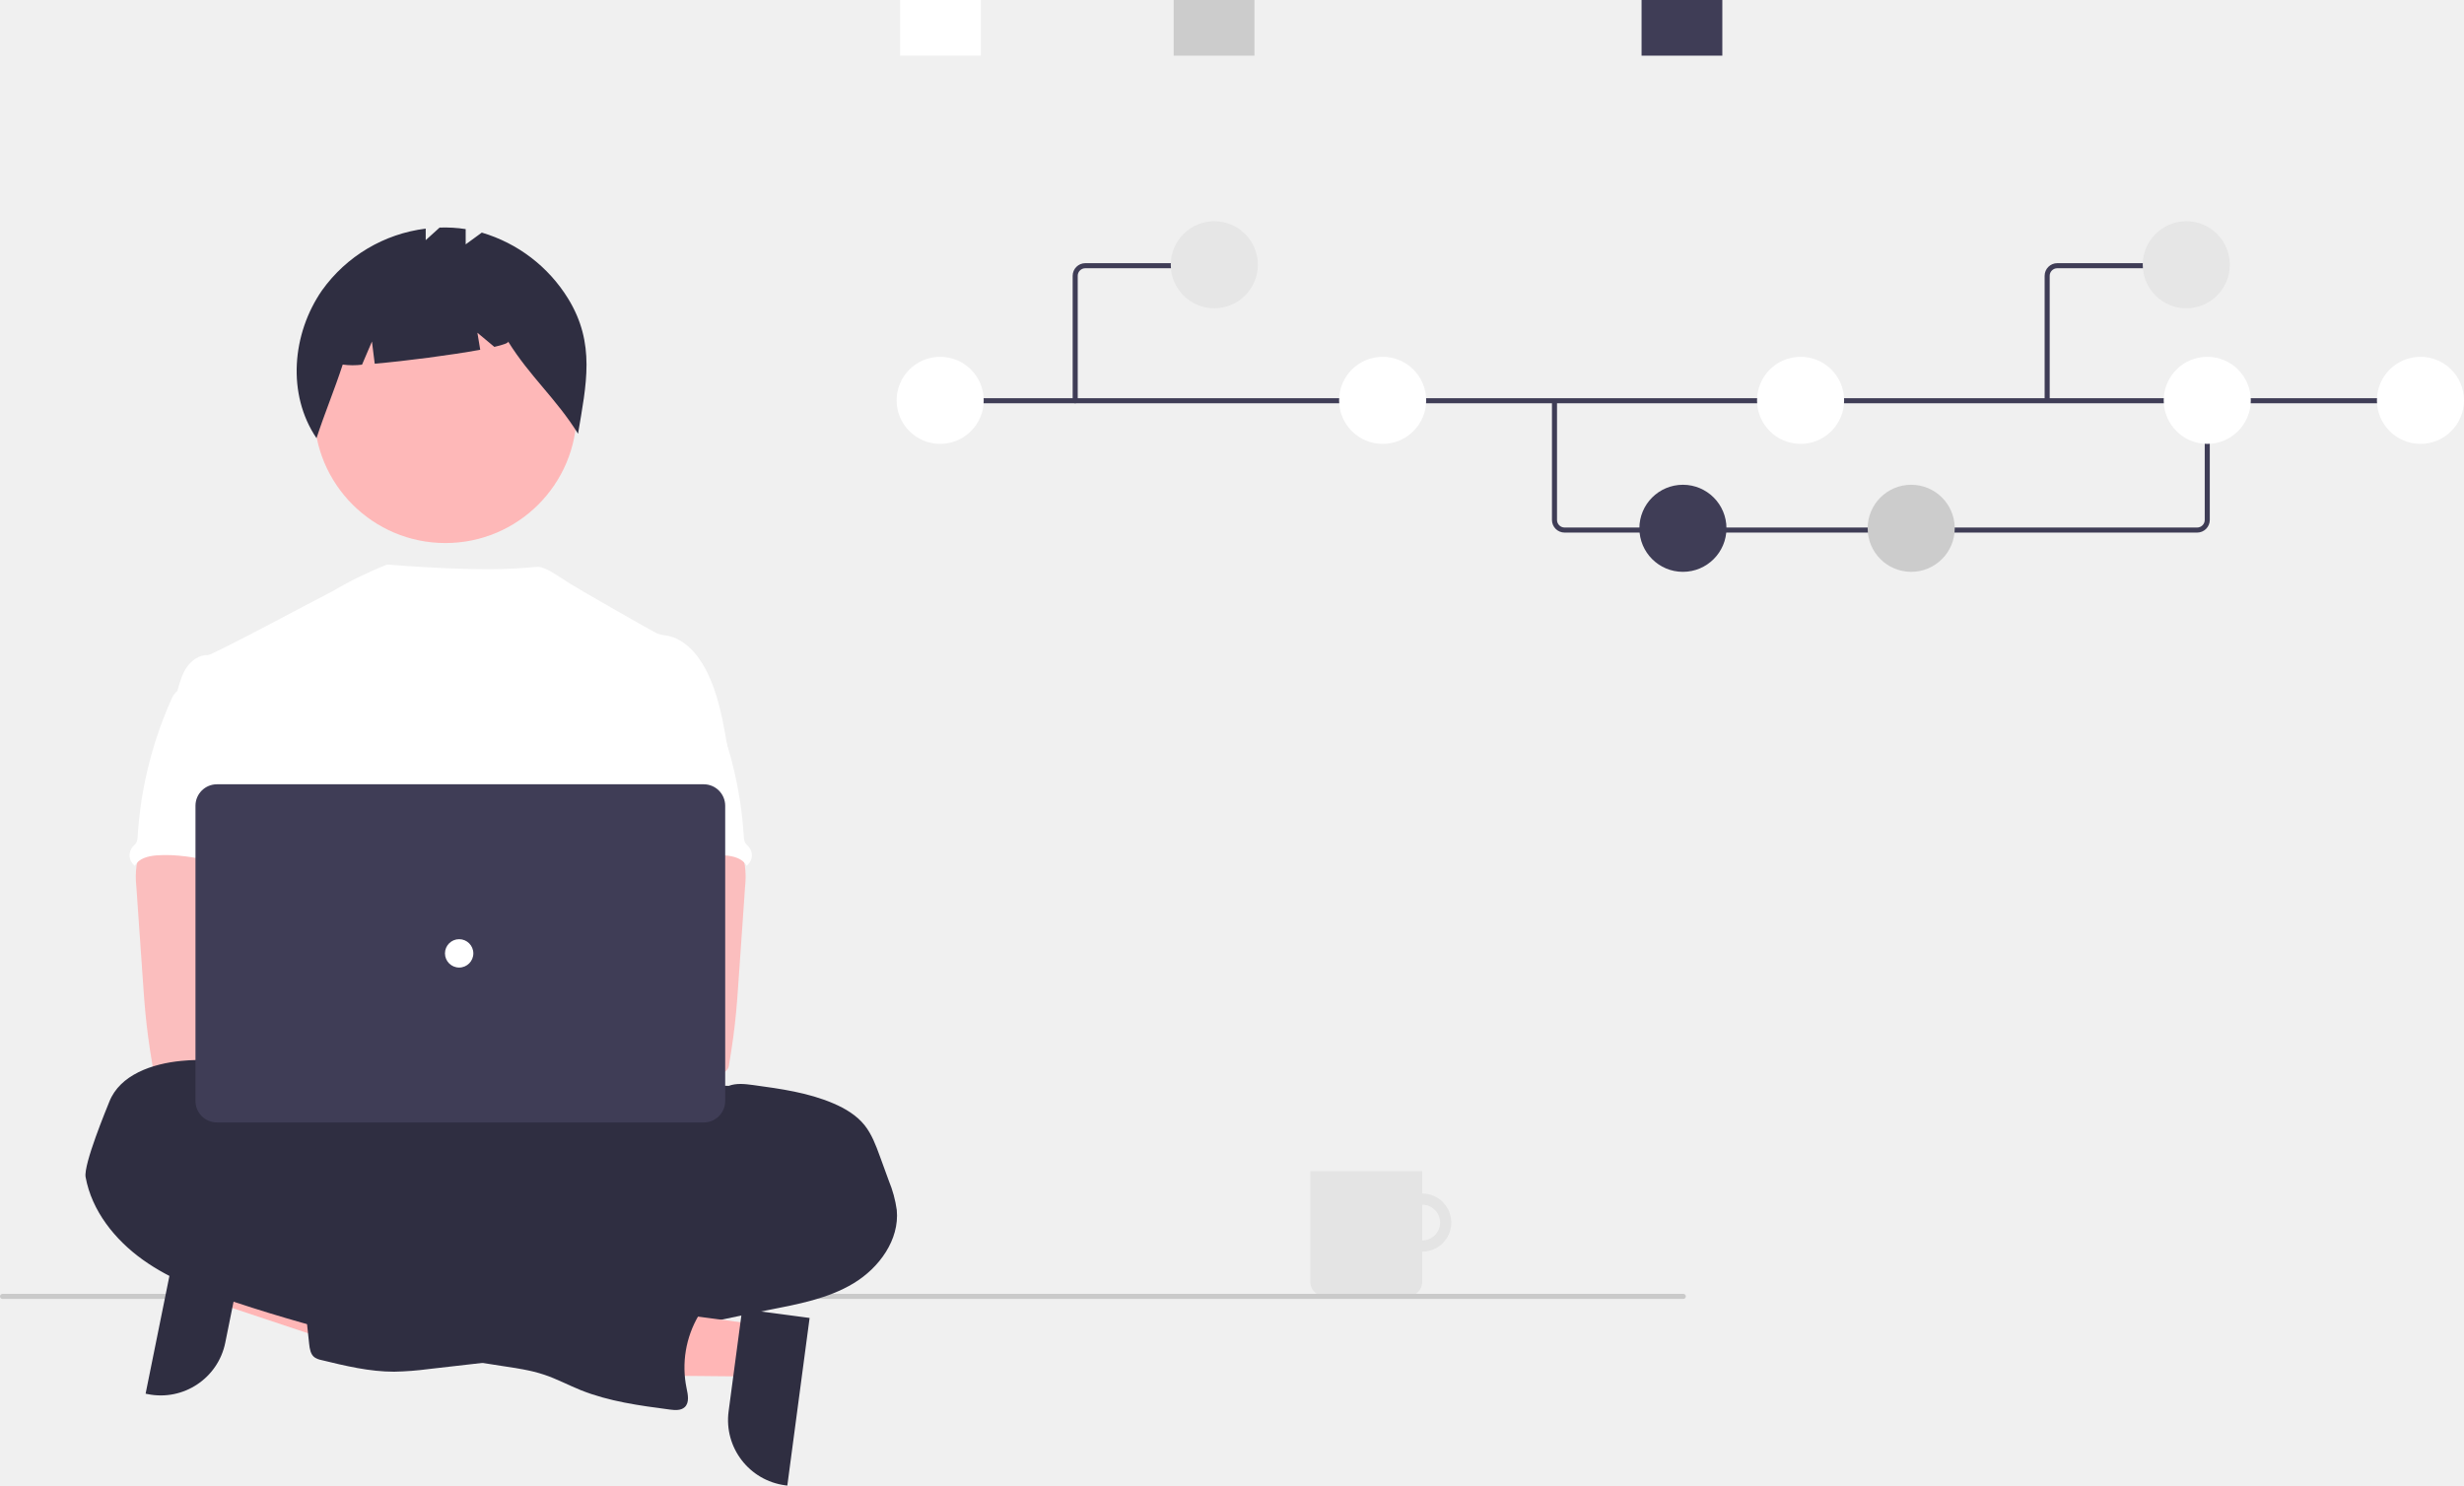
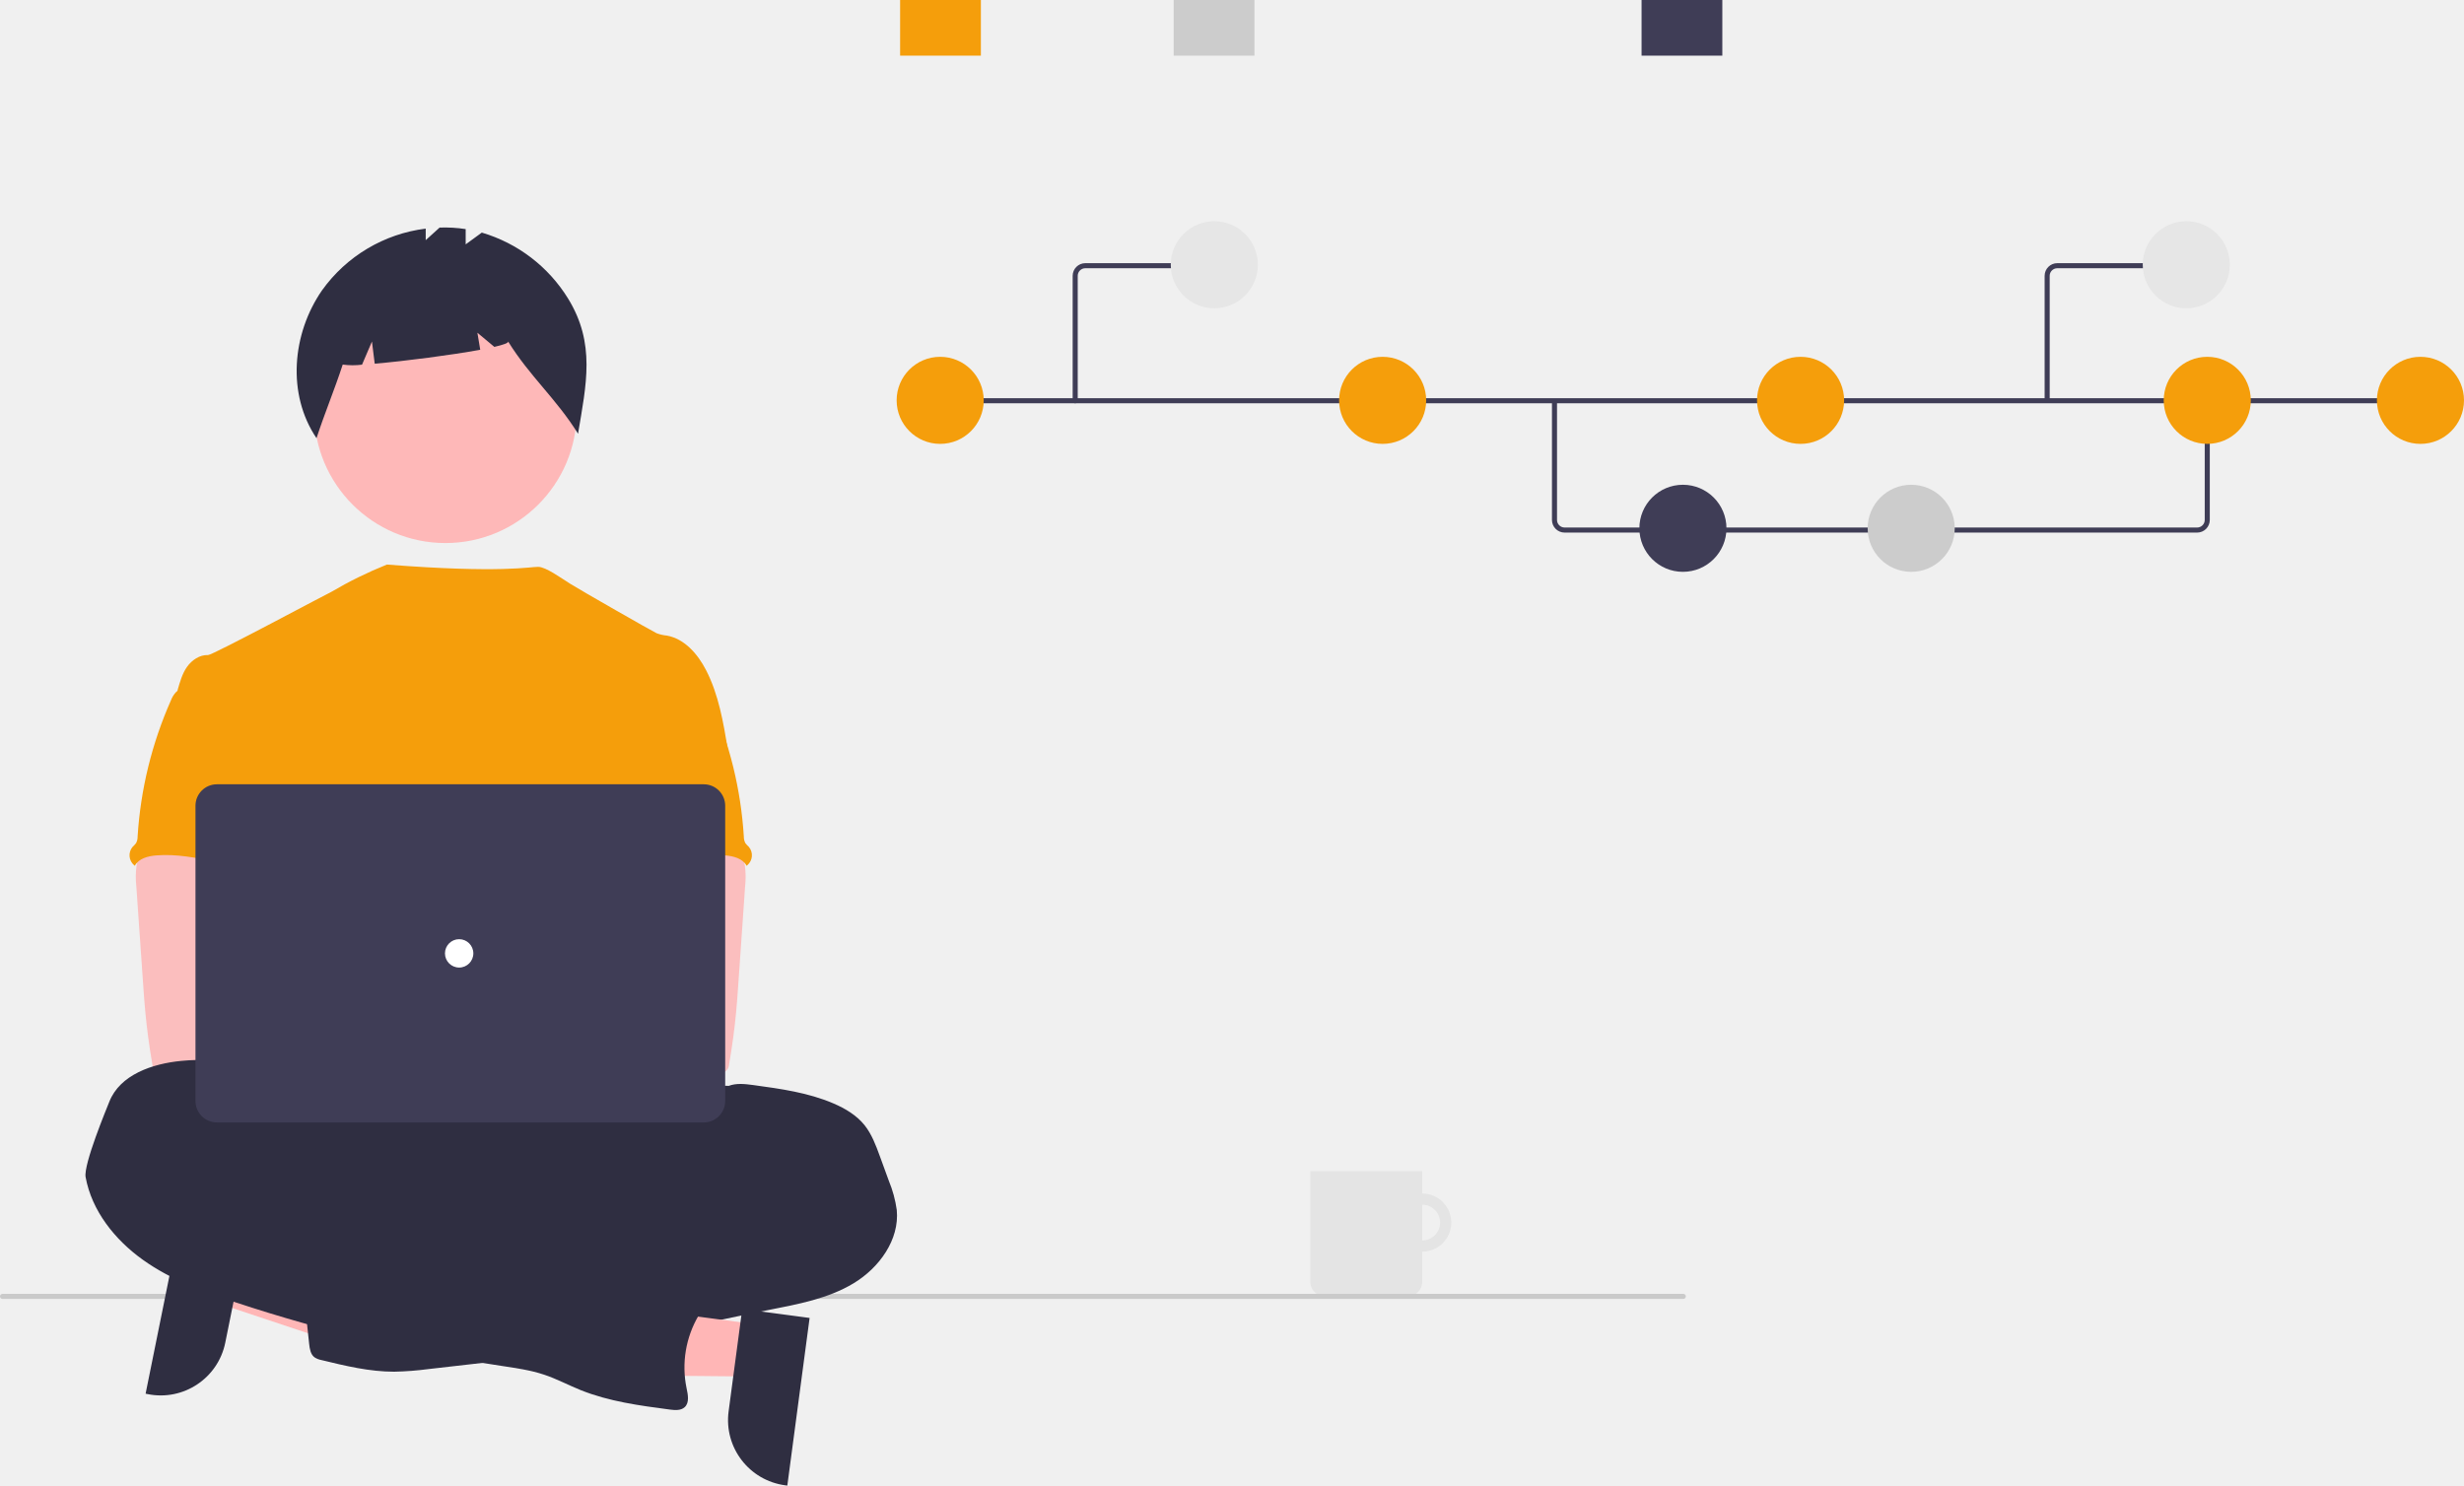
<svg xmlns="http://www.w3.org/2000/svg" width="973.461" height="587.025" viewBox="0 0 973.461 587.025" role="img" artist="Katerina Limpitsouni" source="https://undraw.co/">
  <g id="f9b32178-6d95-472d-b482-6662972666de" data-name="Group 100">
-     <path id="f4b94a19-cbe0-459a-95a6-6ea3b3d72055-156" data-name="Path 1465" d="M675.147,628.1a11.49,11.49,0,1,0,11.49,11.49h0A11.49,11.49,0,0,0,675.147,628.1Zm0,18.561a7.071,7.071,0,1,1,7.071-7.071v0A7.071,7.071,0,0,1,675.147,646.661Z" transform="translate(-113.2693 -156.4874)" fill="#e4e4e4" />
-     <path id="abc0e0b3-f22e-4bee-9929-c6879640924e-157" data-name="Path 1467" d="M630.954,619.261h44.193v43.739a5.757,5.757,0,0,1-5.757,5.757h-32.679a5.757,5.757,0,0,1-5.757-5.757V619.261Z" transform="translate(-113.2693 -156.4874)" fill="#e4e4e4" />
+     <path id="f4b94a19-cbe0-459a-95a6-6ea3b3d72055-213" data-name="Path 1465" d="M675.147,628.1a11.49,11.49,0,1,0,11.49,11.49h0A11.49,11.49,0,0,0,675.147,628.1Zm0,18.561a7.071,7.071,0,1,1,7.071-7.071v0A7.071,7.071,0,0,1,675.147,646.661Z" transform="translate(-113.2693 -156.4874)" fill="#e4e4e4" />
+     <path id="abc0e0b3-f22e-4bee-9929-c6879640924e-214" data-name="Path 1467" d="M630.954,619.261h44.193v43.739a5.757,5.757,0,0,1-5.757,5.757h-32.679a5.757,5.757,0,0,1-5.757-5.757V619.261Z" transform="translate(-113.2693 -156.4874)" fill="#e4e4e4" />
  </g>
-   <path id="e24b6f19-a0a0-4e73-9cfc-bbb7635ad236-158" data-name="Path 944" d="M778.403,669.758h-664.237a1.006,1.006,0,0,1,0-2h664.237a1.006,1.006,0,0,1,0,2Z" transform="translate(-113.2693 -156.4874)" fill="#cacaca" />
+   <path id="e24b6f19-a0a0-4e73-9cfc-bbb7635ad236-215" data-name="Path 944" d="M778.403,669.758h-664.237a1.006,1.006,0,0,1,0-2h664.237a1.006,1.006,0,0,1,0,2Z" transform="translate(-113.2693 -156.4874)" fill="#cacaca" />
  <polygon points="89.41 494.381 85.302 514.694 161.695 540.208 167.759 510.228 89.41 494.381" fill="#ffb6b6" />
  <path d="M210.36,647.029l-8.091,40.003-0.0.002a26.011,26.011,0,0,1-30.65,20.335l-.828-.168,13.248-65.496Z" transform="translate(-113.2693 -156.4874)" fill="#2f2e41" />
  <circle id="fd4e5ab9-ffc8-4bbb-9267-3af70c31dae1" data-name="Ellipse 276" cx="175.979" cy="162.713" r="51.871" fill="#feb8b8" />
-   <path id="a8c9bbe2-1461-49cf-8211-f8d251166dc5-159" data-name="Path 1461" d="M337.697,274.45a59.907,59.907,0,0,0-34.081-26.052l-6.368,4.647v-6.034a55.143,55.143,0,0,0-10.3-.6l-5.494,4.971v-4.558a59.335,59.335,0,0,0-40.932,24.347c-11.931,17.2-13.945,41.129-2.21,58.467,3.221-9.9,7.131-19.189,10.353-29.088a29.299,29.299,0,0,0,7.633.037l3.919-9.145,1.095,8.758c12.148-1.058,30.166-3.382,41.682-5.511l-1.12-6.719,6.7,5.583c3.528-.812,5.623-1.549,5.45-2.112,8.565,13.808,19.047,22.627,27.611,36.435C344.888,308.406,348.632,292.217,337.697,274.45Z" transform="translate(-113.2693 -156.4874)" fill="#2f2e41" />
+   <path id="a8c9bbe2-1461-49cf-8211-f8d251166dc5-216" data-name="Path 1461" d="M337.697,274.45a59.907,59.907,0,0,0-34.081-26.052l-6.368,4.647v-6.034a55.143,55.143,0,0,0-10.3-.6l-5.494,4.971v-4.558a59.335,59.335,0,0,0-40.932,24.347c-11.931,17.2-13.945,41.129-2.21,58.467,3.221-9.9,7.131-19.189,10.353-29.088a29.299,29.299,0,0,0,7.633.037l3.919-9.145,1.095,8.758c12.148-1.058,30.166-3.382,41.682-5.511l-1.12-6.719,6.7,5.583c3.528-.812,5.623-1.549,5.45-2.112,8.565,13.808,19.047,22.627,27.611,36.435C344.888,308.406,348.632,292.217,337.697,274.45Z" transform="translate(-113.2693 -156.4874)" fill="#2f2e41" />
  <ellipse id="f6be96d1-713f-4c17-812c-ecd79c56fe95" data-name="Ellipse 260" cx="192.856" cy="464.787" rx="133.56" ry="37.359" fill="#2f2e41" />
-   <path d="M400.808,452.588c-1.784-10.731-3.624-21.668-8.611-31.335-3.278-6.332-8.481-12.366-15.495-13.618a14.99,14.99,0,0,1-4.035-.934c-2.055-.99-29.673-16.756-34.063-19.502-3.769-2.357-9.719-6.722-12.719-6.722-3.018-.066-14.591,2.627-59.76-.904a163.141,163.141,0,0,0-22.01,10.822c-.146-.096-46.882,25.001-48.638,24.935-3.325-.14-6.416,1.989-8.322,4.67-1.906,2.681-2.8,6-3.736,9.209,10.208,22.733,19.548,45.495,29.757,68.228a5.821,5.821,0,0,1,.738,2.8,6.834,6.834,0,0,1-1.27,2.8c-5.006,8.042-4.847,18.157-4.3,27.609.547,9.452,1.224,19.436-3,27.908-1.149,2.326-2.643,4.455-3.736,6.781-2.559,5.268-3.484,22.117-1.989,27.777l187.267,5.365C382.86,587.409,400.808,452.588,400.808,452.588Z" transform="translate(-113.2693 -156.4874)" fill="#ffffff" />
-   <path id="eb41f72e-aba6-4a16-bf55-c7027d2f1a4b-160" data-name="Path 1421" d="M167.233,498.445a33.063,33.063,0,0,0-.112,8.154l2.684,38.546c.252,3.633.5,7.257.841,10.881.644,7.033,1.606,14.01,2.8,20.977a3.736,3.736,0,0,0,3.829,3.633c11.815,2.5,24.022,2.4,36.08,1.719,18.4-1.027,65.474-2.97,68.35-6.706s1.2-9.779-2.55-12.8-65.871-10.386-65.871-10.386c.607-4.81,2.438-9.34,4.175-13.907,3.12-8.1,6.034-16.466,6.09-25.143s-3.213-17.8-10.321-22.771c-5.847-4.081-13.375-4.838-20.5-4.67-5.184.149-14.141-1.093-18.876.934C170.105,488.556,167.933,494.776,167.233,498.445Z" transform="translate(-113.2693 -156.4874)" fill="#fbbebe" />
-   <path id="a363f2f7-2464-40a1-ad01-344825aa0b75-161" data-name="Path 1423" d="M401.141,585.578c3.11-1.186,6.538-.757,9.872-.308,10.732,1.466,21.622,2.97,31.569,7.257,4.67,2,9.116,4.67,12.273,8.6,2.8,3.54,4.436,7.874,5.987,12.142l3.587,9.826a47.3,47.3,0,0,1,3.129,11.516c1.121,11.759-6.921,22.845-17.036,28.954s-22.023,8.284-33.624,10.563-23.247,4.8-34.8,7.472a140.086,140.086,0,0,1-16.373,3.222c-12.366,1.4-25.292-.663-37.042,3.428-4.67,1.635-9.256,4.063-14.1,5.193a87.745,87.745,0,0,1-9.751,1.485l-22.238,2.54a121.313,121.313,0,0,1-13.636,1.046c-9.713,0-19.268-2.3-28.7-4.6a7.258,7.258,0,0,1-2.8-1.13c-1.494-1.177-1.821-3.26-2.036-5.146q-1.429-12.525-2.5-25.077c-.224-2.718-.392-5.66,1.093-7.948,1.868-2.8,5.511-3.68,8.836-4.222a230.58,230.58,0,0,1,42.665-2.961c5.426-5.426,14.374-5.454,21.482-8.406a63.897,63.897,0,0,0,7.575-4.119,99.001,99.001,0,0,1,41.59-13.141,38.714,38.714,0,0,0,8.509-1.214c5.5-1.709,10.517-6.361,16.167-5.221.7-1.933,1.186-4.521,2.8-5.847.8-.682,1.793-1.139,2.531-1.868,1.56-1.578,1.7-4.063,1.466-6.267s-.757-4.464-.187-6.613a9.141,9.141,0,0,1,1.037-2.307C391.278,587.595,395.509,585.111,401.141,585.578Z" transform="translate(-113.2693 -156.4874)" fill="#2f2e41" />
-   <path id="b53ad979-99f4-4c6e-a0f8-957060c42096-162" data-name="Path 1430" d="M182.88,429.901a9.667,9.667,0,0,0-2.073,3.316,156.78,156.78,0,0,0-13.169,53.816,5.38,5.38,0,0,1-.607,2.606,11.403,11.403,0,0,1-1.373,1.485,5.156,5.156,0,0,0,.617,7.266q.127.107.261.206c1.541-2.9,5.23-3.848,8.509-4.1,15.7-1.242,31.036,6.062,46.783,5.511-1.111-3.839-2.709-7.528-3.615-11.413-4.007-17.251,5.987-36.033-.14-52.649-1.224-3.325-3.269-6.594-6.491-8.051a17.291,17.291,0,0,0-4.156-1.1c-3.979-.719-11.9-3.792-15.747-2.559-1.42.458-1.98,1.793-3.157,2.6C186.734,427.977,184.362,428.397,182.88,429.901Z" transform="translate(-113.2693 -156.4874)" fill="#ffffff" />
-   <path id="a1197c30-bfd4-4098-bcf9-2468e7a33bf1-163" data-name="Path 1421" d="M400.921,486.906c-4.735-2.027-13.692-.785-18.876-.934-7.125-.168-14.653.589-20.5,4.67-7.108,4.971-10.377,14.094-10.321,22.771s2.97,17.043,6.09,25.143c1.737,4.567,3.568,9.097,4.175,13.907,0,0-62.121,7.365-65.871,10.386s-5.426,9.064-2.55,12.8,92.615,7.487,104.43,4.987a3.736,3.736,0,0,0,3.829-3.633c1.194-6.967,2.156-13.944,2.8-20.977.341-3.624.589-7.248.841-10.881l2.684-38.546a33.064,33.064,0,0,0-.112-8.154C406.84,494.776,404.668,488.556,400.921,486.906Z" transform="translate(-113.2693 -156.4874)" fill="#fbbebe" />
-   <path id="ebe46053-6aac-4aa7-8615-21a6fa79538d-164" data-name="Path 1430" d="M386.251,426.835c-1.177-.807-1.737-2.142-3.157-2.6-3.847-1.233-11.768,1.84-15.747,2.559a17.291,17.291,0,0,0-4.156,1.1c-3.222,1.457-5.267,4.726-6.491,8.051-6.127,16.616,3.867,35.398-.14,52.649-.906,3.885-2.504,7.574-3.615,11.413,15.747.551,31.083-6.753,46.783-5.511,3.279.252,6.968,1.2,8.509,4.1q.134-.099.261-.206a5.156,5.156,0,0,0,.617-7.266,11.401,11.401,0,0,1-1.373-1.485,5.38,5.38,0,0,1-.607-2.606,156.78,156.78,0,0,0-13.169-53.816,9.667,9.667,0,0,0-2.073-3.316C390.411,428.397,388.039,427.977,386.251,426.835Z" transform="translate(-113.2693 -156.4874)" fill="#ffffff" />
+   <path d="M400.808,452.588c-1.784-10.731-3.624-21.668-8.611-31.335-3.278-6.332-8.481-12.366-15.495-13.618a14.99,14.99,0,0,1-4.035-.934c-2.055-.99-29.673-16.756-34.063-19.502-3.769-2.357-9.719-6.722-12.719-6.722-3.018-.066-14.591,2.627-59.76-.904a163.141,163.141,0,0,0-22.01,10.822c-.146-.096-46.882,25.001-48.638,24.935-3.325-.14-6.416,1.989-8.322,4.67-1.906,2.681-2.8,6-3.736,9.209,10.208,22.733,19.548,45.495,29.757,68.228a5.821,5.821,0,0,1,.738,2.8,6.834,6.834,0,0,1-1.27,2.8c-5.006,8.042-4.847,18.157-4.3,27.609.547,9.452,1.224,19.436-3,27.908-1.149,2.326-2.643,4.455-3.736,6.781-2.559,5.268-3.484,22.117-1.989,27.777l187.267,5.365C382.86,587.409,400.808,452.588,400.808,452.588Z" transform="translate(-113.2693 -156.4874)" fill="#f59e0b" />
+   <path id="eb41f72e-aba6-4a16-bf55-c7027d2f1a4b-217" data-name="Path 1421" d="M167.233,498.445a33.063,33.063,0,0,0-.112,8.154l2.684,38.546c.252,3.633.5,7.257.841,10.881.644,7.033,1.606,14.01,2.8,20.977a3.736,3.736,0,0,0,3.829,3.633c11.815,2.5,24.022,2.4,36.08,1.719,18.4-1.027,65.474-2.97,68.35-6.706s1.2-9.779-2.55-12.8-65.871-10.386-65.871-10.386c.607-4.81,2.438-9.34,4.175-13.907,3.12-8.1,6.034-16.466,6.09-25.143s-3.213-17.8-10.321-22.771c-5.847-4.081-13.375-4.838-20.5-4.67-5.184.149-14.141-1.093-18.876.934C170.105,488.556,167.933,494.776,167.233,498.445Z" transform="translate(-113.2693 -156.4874)" fill="#fbbebe" />
+   <path id="a363f2f7-2464-40a1-ad01-344825aa0b75-218" data-name="Path 1423" d="M401.141,585.578c3.11-1.186,6.538-.757,9.872-.308,10.732,1.466,21.622,2.97,31.569,7.257,4.67,2,9.116,4.67,12.273,8.6,2.8,3.54,4.436,7.874,5.987,12.142l3.587,9.826a47.3,47.3,0,0,1,3.129,11.516c1.121,11.759-6.921,22.845-17.036,28.954s-22.023,8.284-33.624,10.563-23.247,4.8-34.8,7.472a140.086,140.086,0,0,1-16.373,3.222c-12.366,1.4-25.292-.663-37.042,3.428-4.67,1.635-9.256,4.063-14.1,5.193a87.745,87.745,0,0,1-9.751,1.485l-22.238,2.54a121.313,121.313,0,0,1-13.636,1.046c-9.713,0-19.268-2.3-28.7-4.6a7.258,7.258,0,0,1-2.8-1.13c-1.494-1.177-1.821-3.26-2.036-5.146q-1.429-12.525-2.5-25.077c-.224-2.718-.392-5.66,1.093-7.948,1.868-2.8,5.511-3.68,8.836-4.222a230.58,230.58,0,0,1,42.665-2.961c5.426-5.426,14.374-5.454,21.482-8.406a63.897,63.897,0,0,0,7.575-4.119,99.001,99.001,0,0,1,41.59-13.141,38.714,38.714,0,0,0,8.509-1.214c5.5-1.709,10.517-6.361,16.167-5.221.7-1.933,1.186-4.521,2.8-5.847.8-.682,1.793-1.139,2.531-1.868,1.56-1.578,1.7-4.063,1.466-6.267s-.757-4.464-.187-6.613a9.141,9.141,0,0,1,1.037-2.307C391.278,587.595,395.509,585.111,401.141,585.578Z" transform="translate(-113.2693 -156.4874)" fill="#2f2e41" />
+   <path id="b53ad979-99f4-4c6e-a0f8-957060c42096-219" data-name="Path 1430" d="M182.88,429.901a9.667,9.667,0,0,0-2.073,3.316,156.78,156.78,0,0,0-13.169,53.816,5.38,5.38,0,0,1-.607,2.606,11.403,11.403,0,0,1-1.373,1.485,5.156,5.156,0,0,0,.617,7.266q.127.107.261.206c1.541-2.9,5.23-3.848,8.509-4.1,15.7-1.242,31.036,6.062,46.783,5.511-1.111-3.839-2.709-7.528-3.615-11.413-4.007-17.251,5.987-36.033-.14-52.649-1.224-3.325-3.269-6.594-6.491-8.051a17.291,17.291,0,0,0-4.156-1.1c-3.979-.719-11.9-3.792-15.747-2.559-1.42.458-1.98,1.793-3.157,2.6C186.734,427.977,184.362,428.397,182.88,429.901Z" transform="translate(-113.2693 -156.4874)" fill="#f59e0b" />
+   <path id="a1197c30-bfd4-4098-bcf9-2468e7a33bf1-220" data-name="Path 1421" d="M400.921,486.906c-4.735-2.027-13.692-.785-18.876-.934-7.125-.168-14.653.589-20.5,4.67-7.108,4.971-10.377,14.094-10.321,22.771s2.97,17.043,6.09,25.143c1.737,4.567,3.568,9.097,4.175,13.907,0,0-62.121,7.365-65.871,10.386s-5.426,9.064-2.55,12.8,92.615,7.487,104.43,4.987a3.736,3.736,0,0,0,3.829-3.633c1.194-6.967,2.156-13.944,2.8-20.977.341-3.624.589-7.248.841-10.881l2.684-38.546a33.064,33.064,0,0,0-.112-8.154C406.84,494.776,404.668,488.556,400.921,486.906Z" transform="translate(-113.2693 -156.4874)" fill="#fbbebe" />
+   <path id="ebe46053-6aac-4aa7-8615-21a6fa79538d-221" data-name="Path 1430" d="M386.251,426.835c-1.177-.807-1.737-2.142-3.157-2.6-3.847-1.233-11.768,1.84-15.747,2.559a17.291,17.291,0,0,0-4.156,1.1c-3.222,1.457-5.267,4.726-6.491,8.051-6.127,16.616,3.867,35.398-.14,52.649-.906,3.885-2.504,7.574-3.615,11.413,15.747.551,31.083-6.753,46.783-5.511,3.279.252,6.968,1.2,8.509,4.1q.134-.099.261-.206a5.156,5.156,0,0,0,.617-7.266,11.401,11.401,0,0,1-1.373-1.485,5.38,5.38,0,0,1-.607-2.606,156.78,156.78,0,0,0-13.169-53.816,9.667,9.667,0,0,0-2.073-3.316C390.411,428.397,388.039,427.977,386.251,426.835Z" transform="translate(-113.2693 -156.4874)" fill="#f59e0b" />
  <polygon points="299.243 523.378 296.513 543.921 215.975 543.166 220.005 512.846 299.243 523.378" fill="#ffb6b6" />
  <path d="M433.122,677.272l-8.804,66.24-.838-.111a26.011,26.011,0,0,1-22.356-29.208l0-.002,5.377-40.457Z" transform="translate(-113.2693 -156.4874)" fill="#2f2e41" />
-   <path id="a0b0f7ea-4ed9-4447-aa64-e2335b2c3196-165" data-name="Path 1427" d="M223.039,595.974c0,.934-1.466,0-1.6-1-1.027-7.556-7.024-13.786-14.01-16.812s-14.944-3.185-22.509-2.466c-11.441,1.083-24.284,5.464-28.468,16.158-.99,2.5-10.264,24.76-9.359,29.766,2.438,13.356,11.572,24.779,22.64,32.69s24,12.637,36.9,16.9a639.949,639.949,0,0,0,104.607,24.984c5.753.869,11.563,1.672,17.073,3.521,4.931,1.653,9.545,4.128,14.365,6.071,11.208,4.5,23.266,6.108,35.211,7.687,2.036.262,4.371.448,5.875-.934,1.943-1.8,1.3-4.941.747-7.528a40.488,40.488,0,0,1,4.773-28.729c2-3.362,4.6-6.809,4.222-10.7-.448-4.539-4.969-7.752-9.471-8.481s-9.078.346-13.6.934a7.285,7.285,0,0,1-4.623-.458,9.235,9.235,0,0,1-1.812-1.606,20.482,20.482,0,0,0-23.854-3.334c-1.672.934-4.2-1.149-5.94-1.933l-19.642-8.892c-22.565-10.208-45.242-20.464-69.115-26.927a14.514,14.514,0,0,1-5.324-2.214c-1.186-.934-2.036-2.2-3.129-3.241-2.382-2.251-5.7-3.148-8.555-4.745S222.385,599.177,223.039,595.974Z" transform="translate(-113.2693 -156.4874)" fill="#2f2e41" />
+   <path id="a0b0f7ea-4ed9-4447-aa64-e2335b2c3196-222" data-name="Path 1427" d="M223.039,595.974c0,.934-1.466,0-1.6-1-1.027-7.556-7.024-13.786-14.01-16.812s-14.944-3.185-22.509-2.466c-11.441,1.083-24.284,5.464-28.468,16.158-.99,2.5-10.264,24.76-9.359,29.766,2.438,13.356,11.572,24.779,22.64,32.69s24,12.637,36.9,16.9a639.949,639.949,0,0,0,104.607,24.984c5.753.869,11.563,1.672,17.073,3.521,4.931,1.653,9.545,4.128,14.365,6.071,11.208,4.5,23.266,6.108,35.211,7.687,2.036.262,4.371.448,5.875-.934,1.943-1.8,1.3-4.941.747-7.528a40.488,40.488,0,0,1,4.773-28.729c2-3.362,4.6-6.809,4.222-10.7-.448-4.539-4.969-7.752-9.471-8.481s-9.078.346-13.6.934a7.285,7.285,0,0,1-4.623-.458,9.235,9.235,0,0,1-1.812-1.606,20.482,20.482,0,0,0-23.854-3.334c-1.672.934-4.2-1.149-5.94-1.933l-19.642-8.892c-22.565-10.208-45.242-20.464-69.115-26.927a14.514,14.514,0,0,1-5.324-2.214c-1.186-.934-2.036-2.2-3.129-3.241-2.382-2.251-5.7-3.148-8.555-4.745S222.385,599.177,223.039,595.974Z" transform="translate(-113.2693 -156.4874)" fill="#2f2e41" />
  <circle cx="160.617" cy="411.99" r="14" fill="#fbbebe" />
  <circle cx="191.617" cy="411.99" r="14" fill="#fbbebe" />
  <path d="M391.305,600.024H198.966a8.48,8.48,0,0,1-8.47-8.47V474.868a8.48,8.48,0,0,1,8.47-8.47H391.305a8.48,8.48,0,0,1,8.47,8.47V591.555A8.48,8.48,0,0,1,391.305,600.024Z" transform="translate(-113.2693 -156.4874)" fill="#3f3d56" />
  <circle id="e793da3b-cee2-4a15-ae11-6dab45a6c728" data-name="Ellipse 263" cx="181.399" cy="376.724" r="5.604" fill="#fff" />
  <path d="M981.299,366.94H731.406a5.006,5.006,0,0,1-5-5V314.84h2v47.1a3.003,3.003,0,0,0,3,3H981.299a3.003,3.003,0,0,0,3-3V314.51h2v47.429A5.006,5.006,0,0,1,981.299,366.94Z" transform="translate(-113.2693 -156.4874)" fill="#3f3d56" />
  <rect x="371.397" y="157.352" width="587.22" height="2" fill="#3f3d56" />
-   <circle id="a67a4451-c7cc-402c-b29d-5a705f3c9418" data-name="Ellipse 264" cx="371.439" cy="158.196" r="17.202" fill="#ffffff" />
-   <circle id="abdb3fbf-f68e-433e-a33f-153626b38c76" data-name="Ellipse 266" cx="546.244" cy="158.196" r="17.202" fill="#ffffff" />
+   <circle id="a67a4451-c7cc-402c-b29d-5a705f3c9418" data-name="Ellipse 264" cx="371.439" cy="158.196" r="17.202" fill="#f59e0b" />
+   <circle id="abdb3fbf-f68e-433e-a33f-153626b38c76" data-name="Ellipse 266" cx="546.244" cy="158.196" r="17.202" fill="#f59e0b" />
  <circle id="ac293633-0933-4e21-a8aa-bc27ca4fbccc" data-name="Ellipse 268" cx="664.876" cy="208.757" r="17.202" fill="#3f3d56" />
  <circle id="a0cd768d-b738-4d4b-9ab3-78ab535c7573" data-name="Ellipse 269" cx="755.063" cy="208.757" r="17.202" fill="#ccc" />
-   <circle id="b9eb3d2e-31e0-4fe2-be5c-79abb86bc227" data-name="Ellipse 270" cx="711.36" cy="158.196" r="17.202" fill="#ffffff" />
-   <circle id="aa04baac-fce0-420a-b86a-4a97f3079928" data-name="Ellipse 271" cx="956.259" cy="158.196" r="17.202" fill="#ffffff" />
-   <circle id="e92cf92c-058e-415c-ba96-766a57ee18d9" data-name="Ellipse 272" cx="872.029" cy="158.196" r="17.202" fill="#ffffff" />
+   <circle id="b9eb3d2e-31e0-4fe2-be5c-79abb86bc227" data-name="Ellipse 270" cx="711.36" cy="158.196" r="17.202" fill="#f59e0b" />
+   <circle id="aa04baac-fce0-420a-b86a-4a97f3079928" data-name="Ellipse 271" cx="956.259" cy="158.196" r="17.202" fill="#f59e0b" />
+   <circle id="e92cf92c-058e-415c-ba96-766a57ee18d9" data-name="Ellipse 272" cx="872.029" cy="158.196" r="17.202" fill="#f59e0b" />
  <rect id="ac5bf8cc-574d-4509-9338-881c836fd832" data-name="Rectangle 207" x="648.539" width="31.906" height="21.99" fill="#3f3d56" />
-   <rect id="ad5a043d-52f1-4931-b771-e4991ef7f7f7" data-name="Rectangle 208" x="355.612" width="31.906" height="21.99" fill="#ffffff" />
+   <rect id="ad5a043d-52f1-4931-b771-e4991ef7f7f7" data-name="Rectangle 208" x="355.612" width="31.906" height="21.99" fill="#f59e0b" />
  <rect id="e5d95e83-bdd9-4322-95a9-5a9c4b449a8f" data-name="Rectangle 209" x="463.685" width="31.906" height="21.99" fill="#ccc" />
  <path d="M538.051,315.84a1,1,0,0,1-1-1V265.477a5.006,5.006,0,0,1,5-5h48.675a1,1,0,0,1,0,2h-48.675a3.003,3.003,0,0,0-3,3v49.362A1,1,0,0,1,538.051,315.84Z" transform="translate(-113.2693 -156.4874)" fill="#3f3d56" />
  <circle id="b0a7c1c1-8f27-441f-a84a-e44462cc473e" data-name="Ellipse 265" cx="479.744" cy="104.616" r="17.202" fill="#e6e6e6" />
  <path d="M923.051,314.84h-2V265.477a5.006,5.006,0,0,1,5-5h48.675v2h-48.675a3.003,3.003,0,0,0-3,3Z" transform="translate(-113.2693 -156.4874)" fill="#3f3d56" />
  <circle id="b3140cf1-cdb8-48ff-81af-ce41ed4f5739" data-name="Ellipse 265" cx="863.744" cy="104.616" r="17.202" fill="#e6e6e6" />
</svg>
